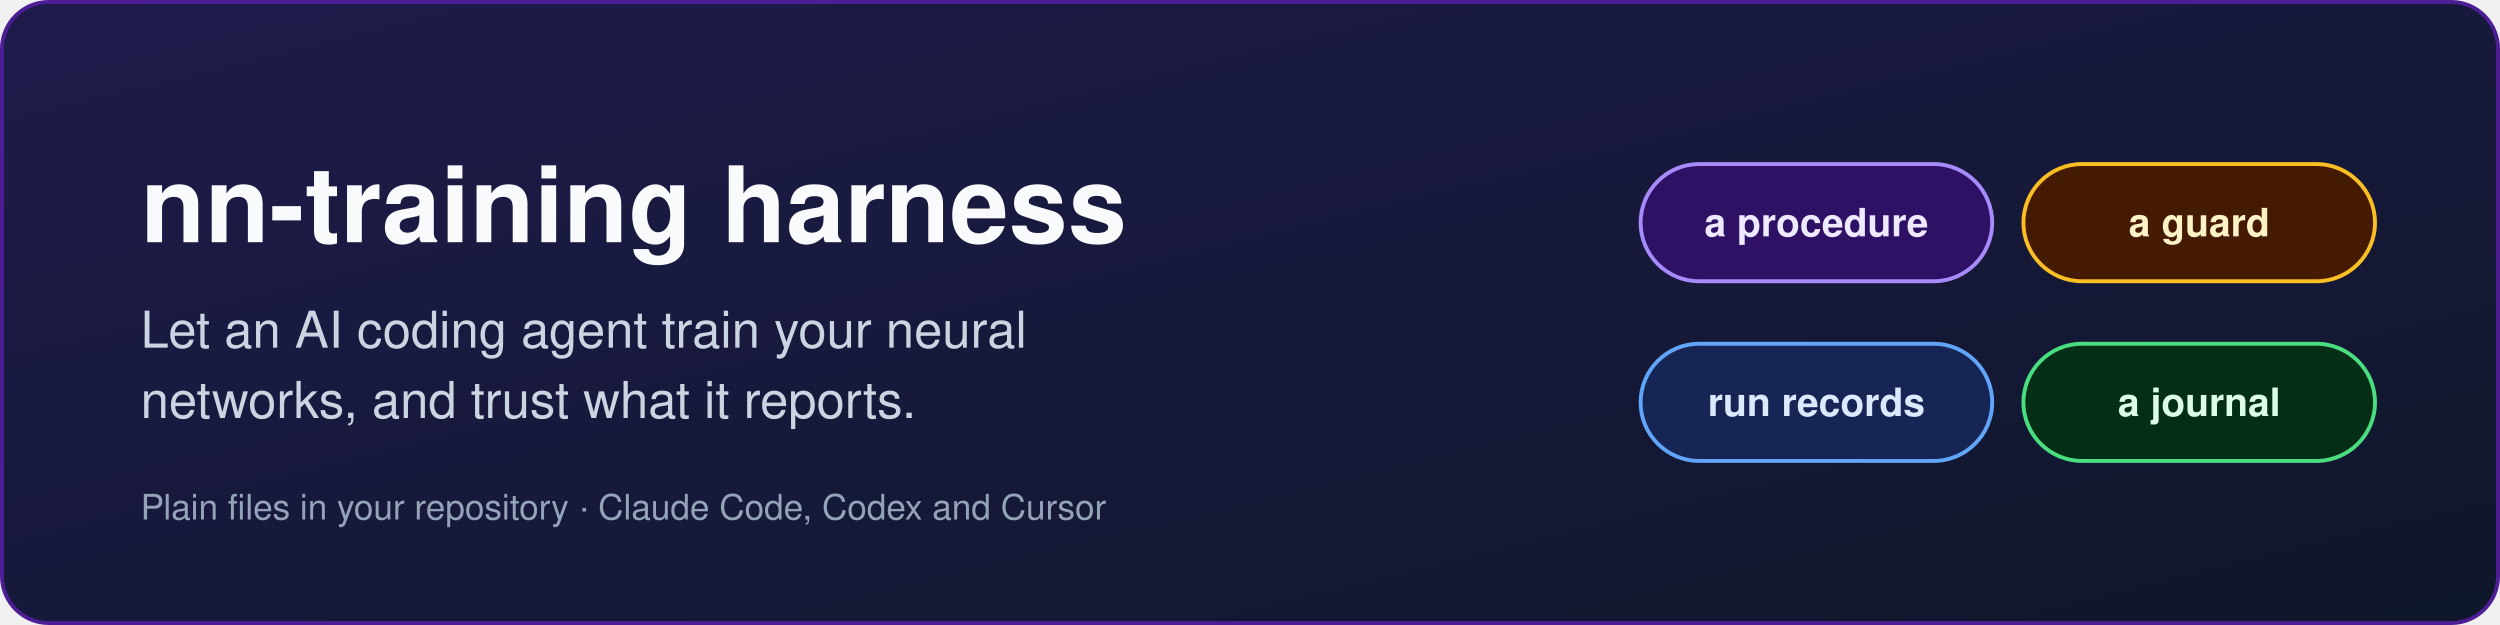
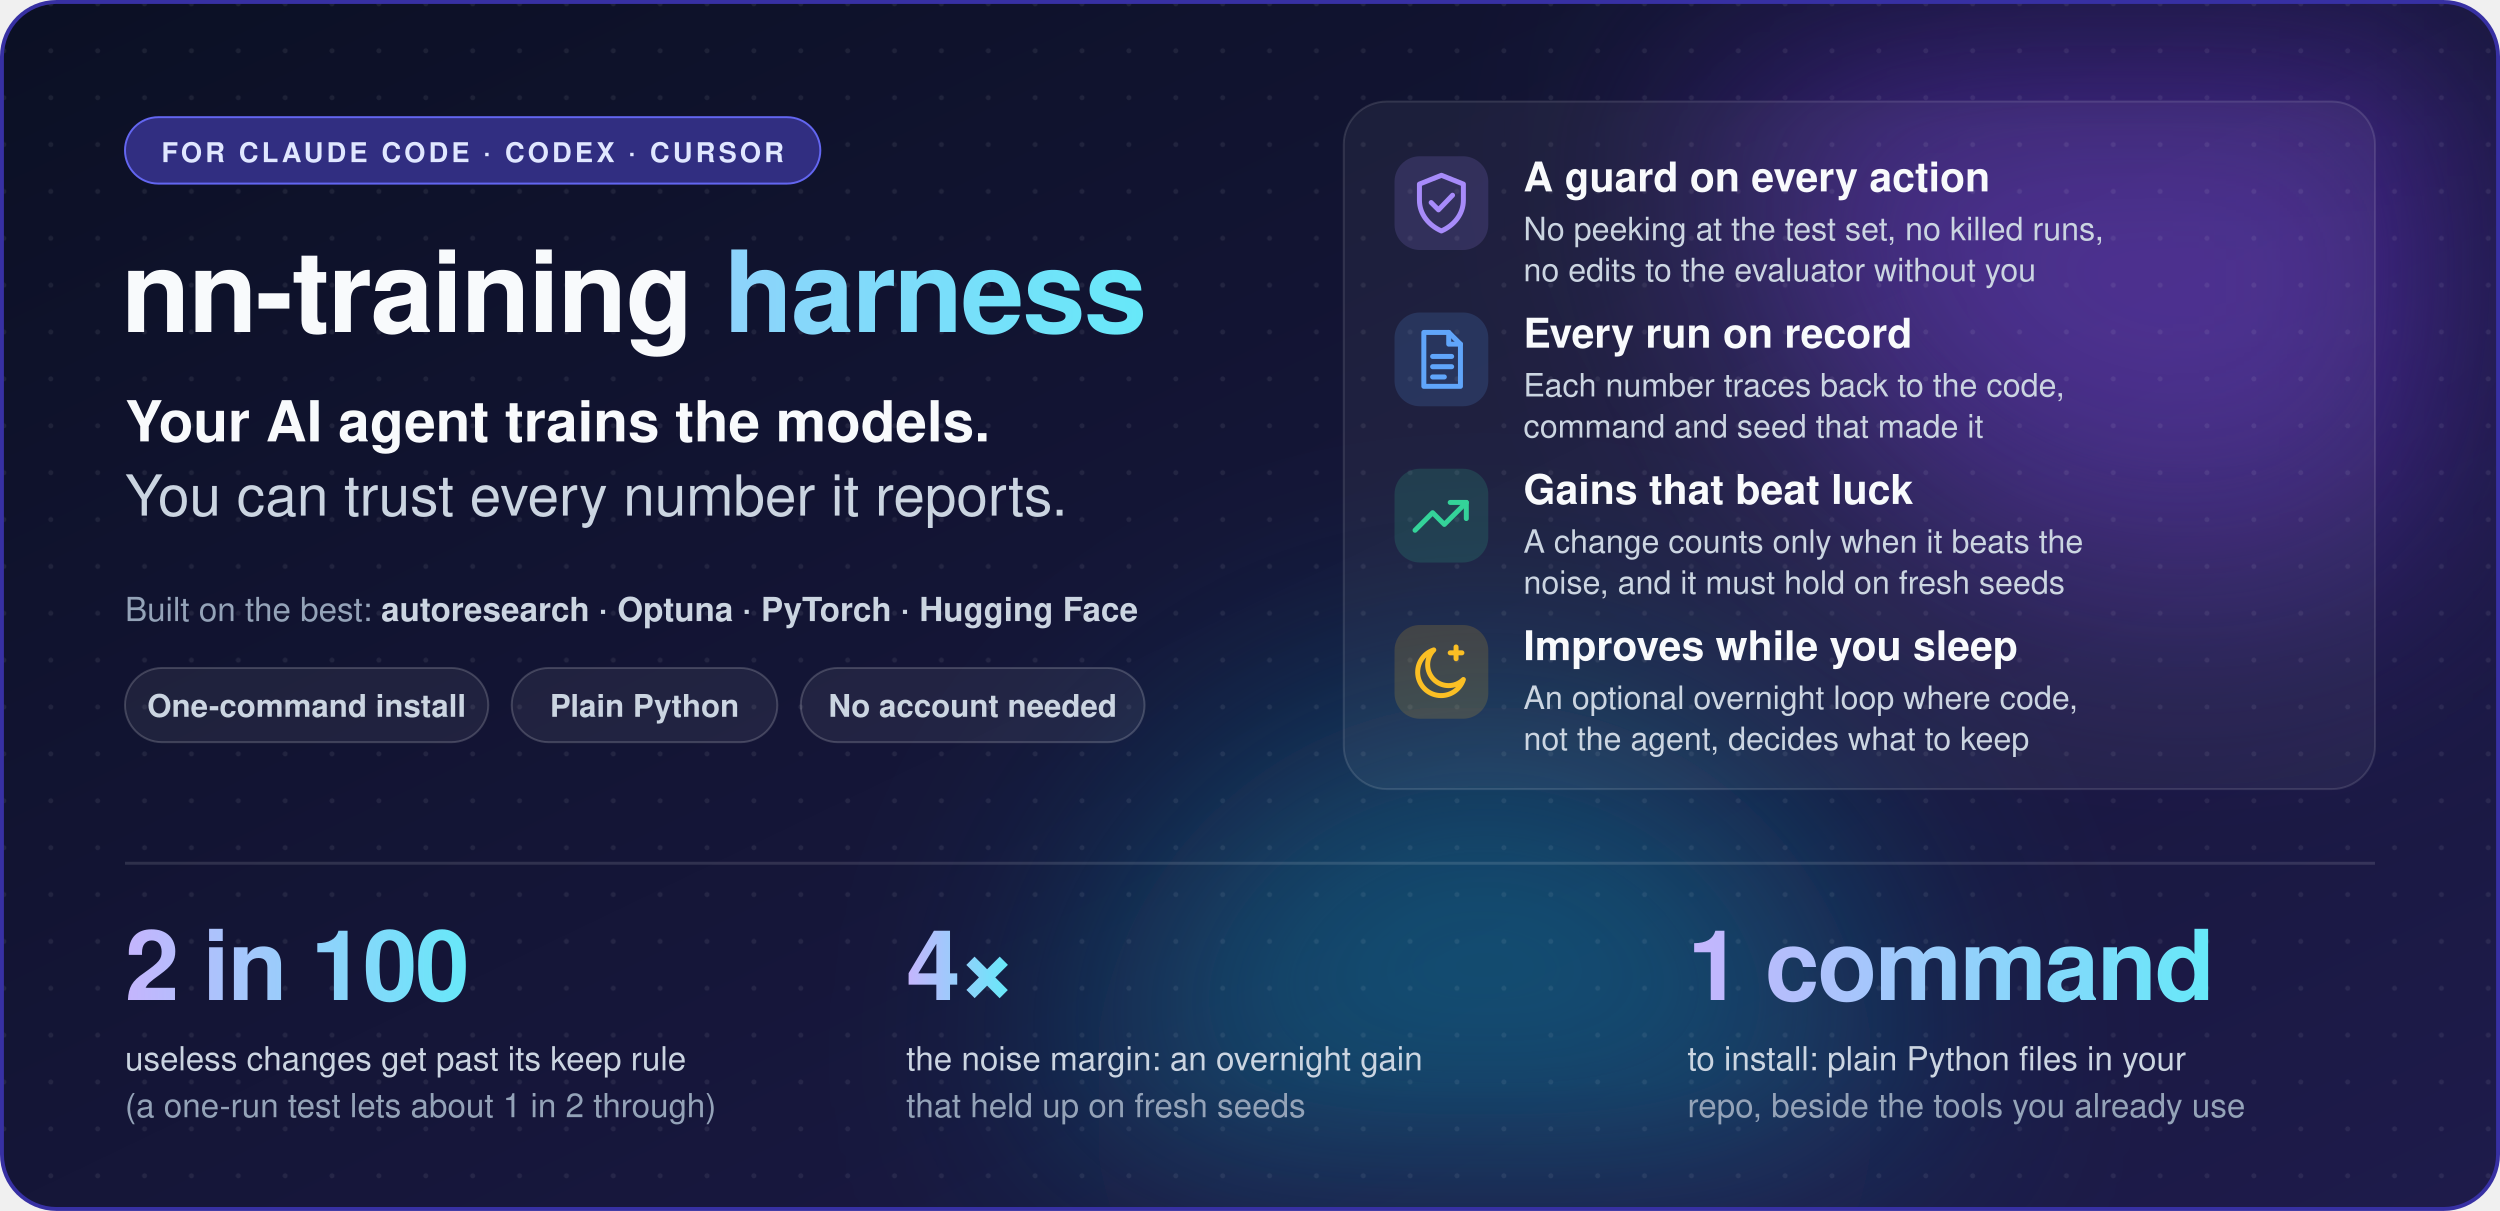
- <svg xmlns="http://www.w3.org/2000/svg" viewBox="0 0 1280 320" role="img" aria-labelledby="t d">
+ <svg xmlns="http://www.w3.org/2000/svg" viewBox="0 0 1280 620" role="img" aria-labelledby="t d">
  <defs>
    <linearGradient id="bg" x1="0" y1="0" x2="1" y2="1">
-       <stop offset="0" stop-color="#1e1b4b" />
-       <stop offset="1" stop-color="#0f172a" />
+       <stop offset="0" stop-color="#0b1024" />
+       <stop offset="1" stop-color="#1e1b4b" />
    </linearGradient>
+     <linearGradient id="ink" x1="0" y1="0" x2="1" y2="0">
+       <stop offset="0" stop-color="#c4b5fd" />
+       <stop offset="1" stop-color="#67e8f9" />
+     </linearGradient>
+     <filter id="blur" x="-50%" y="-50%" width="200%" height="200%">
+       <feGaussianBlur stdDeviation="70" />
+     </filter>
+     <pattern id="dots" width="24" height="24" patternUnits="userSpaceOnUse">
+       <circle cx="2" cy="2" r="1.3" fill="#ffffff" fill-opacity="0.07" />
+     </pattern>
+     <clipPath id="frame">
+       <rect x="1" y="1" width="1278" height="618" rx="28" />
+     </clipPath>
  </defs>
-   <rect x="1" y="1" width="1278" height="318" rx="24" fill="url(#bg)" stroke="#4c1d95" stroke-width="2" />
-   <g font-family="'Segoe UI', -apple-system, BlinkMacSystemFont, Helvetica, Arial, sans-serif">
-     <text x="72" y="124" font-size="54" font-weight="700" fill="#f9fafb">nn-training harness</text>
-     <text x="72" y="178" font-size="26" fill="#cbd5e1">Let an AI coding agent train your neural</text>
-     <text x="72" y="214" font-size="26" fill="#cbd5e1">networks, and trust what it reports.</text>
-     <text x="72" y="266" font-size="18" fill="#94a3b8">Plain files in your repository · Claude Code, Codex and Cursor</text>
-     <g font-size="20" font-weight="600" text-anchor="middle">
-       <rect x="840" y="84" width="180" height="60" rx="30" fill="#2e1065" stroke="#a78bfa" stroke-width="2" />
-       <text x="930" y="121" fill="#ede9fe">a procedure</text>
-       <rect x="1036" y="84" width="180" height="60" rx="30" fill="#451a03" stroke="#fbbf24" stroke-width="2" />
-       <text x="1126" y="121" fill="#fef3c7">a guard</text>
-       <rect x="840" y="176" width="180" height="60" rx="30" fill="#172554" stroke="#60a5fa" stroke-width="2" />
-       <text x="930" y="213" fill="#dbeafe">run records</text>
-       <rect x="1036" y="176" width="180" height="60" rx="30" fill="#052e16" stroke="#4ade80" stroke-width="2" />
-       <text x="1126" y="213" fill="#dcfce7">a journal</text>
+   <g clip-path="url(#frame)">
+     <rect width="1280" height="620" fill="url(#bg)" />
+     <circle cx="1120" cy="70" r="230" fill="#7c3aed" opacity="0.45" filter="url(#blur)" />
+     <circle cx="760" cy="560" r="200" fill="#0891b2" opacity="0.45" filter="url(#blur)" />
+     <rect width="1280" height="620" fill="url(#dots)" />
+   </g>
+   <rect x="1" y="1" width="1278" height="618" rx="28" fill="none" stroke="#3730a3" stroke-width="2" />
+   <g font-family="'Segoe UI', -apple-system, BlinkMacSystemFont, 'Helvetica Neue', Helvetica, Arial, sans-serif">
+     <rect x="64" y="60" width="356" height="34" rx="17" fill="#312e81" stroke="#6366f1" />
+     <text x="242" y="83" font-size="14" font-weight="700" letter-spacing="1.6" text-anchor="middle" fill="#e0e7ff">FOR CLAUDE CODE · CODEX · CURSOR</text>
+     <text x="62" y="170" font-size="58" font-weight="800" letter-spacing="-1" fill="#f8fafc">nn-training <tspan fill="url(#ink)">harness</tspan>
+     </text>
+     <text x="64" y="226" font-size="29" font-weight="600" fill="#f8fafc">Your AI agent trains the models.</text>
+     <text x="64" y="264" font-size="29" fill="#cbd5e1">You can trust every number it reports.</text>
+     <text x="64" y="318" font-size="17" fill="#94a3b8">Built on the best: <tspan font-weight="600" fill="#cbd5e1">autoresearch · Optuna · PyTorch · Hugging Face</tspan>
+     </text>
+     <rect x="64" y="342" width="186" height="38" rx="19" fill="#ffffff" fill-opacity="0.06" stroke="#ffffff" stroke-opacity="0.18" />
+     <text x="157.0" y="367" font-size="16" font-weight="600" text-anchor="middle" fill="#cbd5e1">One-command install</text>
+     <rect x="262" y="342" width="136" height="38" rx="19" fill="#ffffff" fill-opacity="0.06" stroke="#ffffff" stroke-opacity="0.18" />
+     <text x="330.0" y="367" font-size="16" font-weight="600" text-anchor="middle" fill="#cbd5e1">Plain Python</text>
+     <rect x="410" y="342" width="176" height="38" rx="19" fill="#ffffff" fill-opacity="0.06" stroke="#ffffff" stroke-opacity="0.18" />
+     <text x="498.0" y="367" font-size="16" font-weight="600" text-anchor="middle" fill="#cbd5e1">No account needed</text>
+     <rect x="688" y="52" width="528" height="352" rx="22" fill="#ffffff" fill-opacity="0.05" stroke="#ffffff" stroke-opacity="0.12" />
+     <rect x="714" y="80" width="48" height="48" rx="13" fill="#a78bfa" fill-opacity="0.16" />
+     <g transform="translate(720 86) scale(1.5)" fill="none" stroke="#a78bfa" stroke-width="1.7" stroke-linecap="round" stroke-linejoin="round">
+       <path d="M12 2.5 L19.5 5.5 V11 C19.5 15.8 16.3 19.6 12 21.5 C7.7 19.6 4.5 15.8 4.5 11 V5.5 Z" />
+       <path d="M8.5 11.8 L11 14.3 L15.8 9.3" />
    </g>
+     <text x="780" y="98" font-size="21" font-weight="700" fill="#f8fafc">A guard on every action</text>
+     <text x="780" y="123" font-size="16.5" fill="#cbd5e1">No peeking at the test set, no killed runs,</text>
+     <text x="780" y="144" font-size="16.5" fill="#cbd5e1">no edits to the evaluator without you</text>
+     <rect x="714" y="160" width="48" height="48" rx="13" fill="#60a5fa" fill-opacity="0.16" />
+     <g transform="translate(720 166) scale(1.5)" fill="none" stroke="#60a5fa" stroke-width="1.7" stroke-linecap="round" stroke-linejoin="round">
+       <path d="M6 2.8 H14.5 L18.5 6.8 V21.2 H6 Z" />
+       <path d="M14.5 2.8 V6.8 H18.5" />
+       <path d="M9 11 H15.5 M9 14.5 H15.5 M9 18 H13" />
+     </g>
+     <text x="780" y="178" font-size="21" font-weight="700" fill="#f8fafc">Every run on record</text>
+     <text x="780" y="203" font-size="16.5" fill="#cbd5e1">Each number traces back to the code,</text>
+     <text x="780" y="224" font-size="16.5" fill="#cbd5e1">command and seed that made it</text>
+     <rect x="714" y="240" width="48" height="48" rx="13" fill="#34d399" fill-opacity="0.16" />
+     <g transform="translate(720 246) scale(1.5)" fill="none" stroke="#34d399" stroke-width="1.7" stroke-linecap="round" stroke-linejoin="round">
+       <path d="M3 17 L9 11 L13 15 L20.5 7.5" />
+       <path d="M15 7.5 H20.5 V13" />
+     </g>
+     <text x="780" y="258" font-size="21" font-weight="700" fill="#f8fafc">Gains that beat luck</text>
+     <text x="780" y="283" font-size="16.5" fill="#cbd5e1">A change counts only when it beats the</text>
+     <text x="780" y="304" font-size="16.5" fill="#cbd5e1">noise, and it must hold on fresh seeds</text>
+     <rect x="714" y="320" width="48" height="48" rx="13" fill="#fbbf24" fill-opacity="0.16" />
+     <g transform="translate(720 326) scale(1.5)" fill="none" stroke="#fbbf24" stroke-width="1.7" stroke-linecap="round" stroke-linejoin="round">
+       <path d="M19.5 14.6 A8 8 0 1 1 9.4 4.5 A6.4 6.4 0 0 0 19.5 14.6 Z" />
+       <path d="M17 3.5 V7.5 M15 5.5 H19" />
+     </g>
+     <text x="780" y="338" font-size="21" font-weight="700" fill="#f8fafc">Improves while you sleep</text>
+     <text x="780" y="363" font-size="16.5" fill="#cbd5e1">An optional overnight loop where code,</text>
+     <text x="780" y="384" font-size="16.5" fill="#cbd5e1">not the agent, decides what to keep</text>
+     <path d="M64 442 H1216" stroke="#ffffff" stroke-opacity="0.12" stroke-width="1.5" />
+     <text x="64" y="512" font-size="50" font-weight="800" letter-spacing="-1" fill="url(#ink)">2 in 100</text>
+     <text x="64" y="548" font-size="17" fill="#cbd5e1">useless changes get past its keep rule</text>
+     <text x="64" y="572" font-size="17" fill="#94a3b8">(a one-run test lets about 1 in 2 through)</text>
+     <text x="464" y="512" font-size="50" font-weight="800" letter-spacing="-1" fill="url(#ink)">4×</text>
+     <text x="464" y="548" font-size="17" fill="#cbd5e1">the noise margin: an overnight gain</text>
+     <text x="464" y="572" font-size="17" fill="#94a3b8">that held up on fresh seeds</text>
+     <text x="864" y="512" font-size="50" font-weight="800" letter-spacing="-1" fill="url(#ink)">1 command</text>
+     <text x="864" y="548" font-size="17" fill="#cbd5e1">to install: plain Python files in your</text>
+     <text x="864" y="572" font-size="17" fill="#94a3b8">repo, beside the tools you already use</text>
  </g>
</svg>
